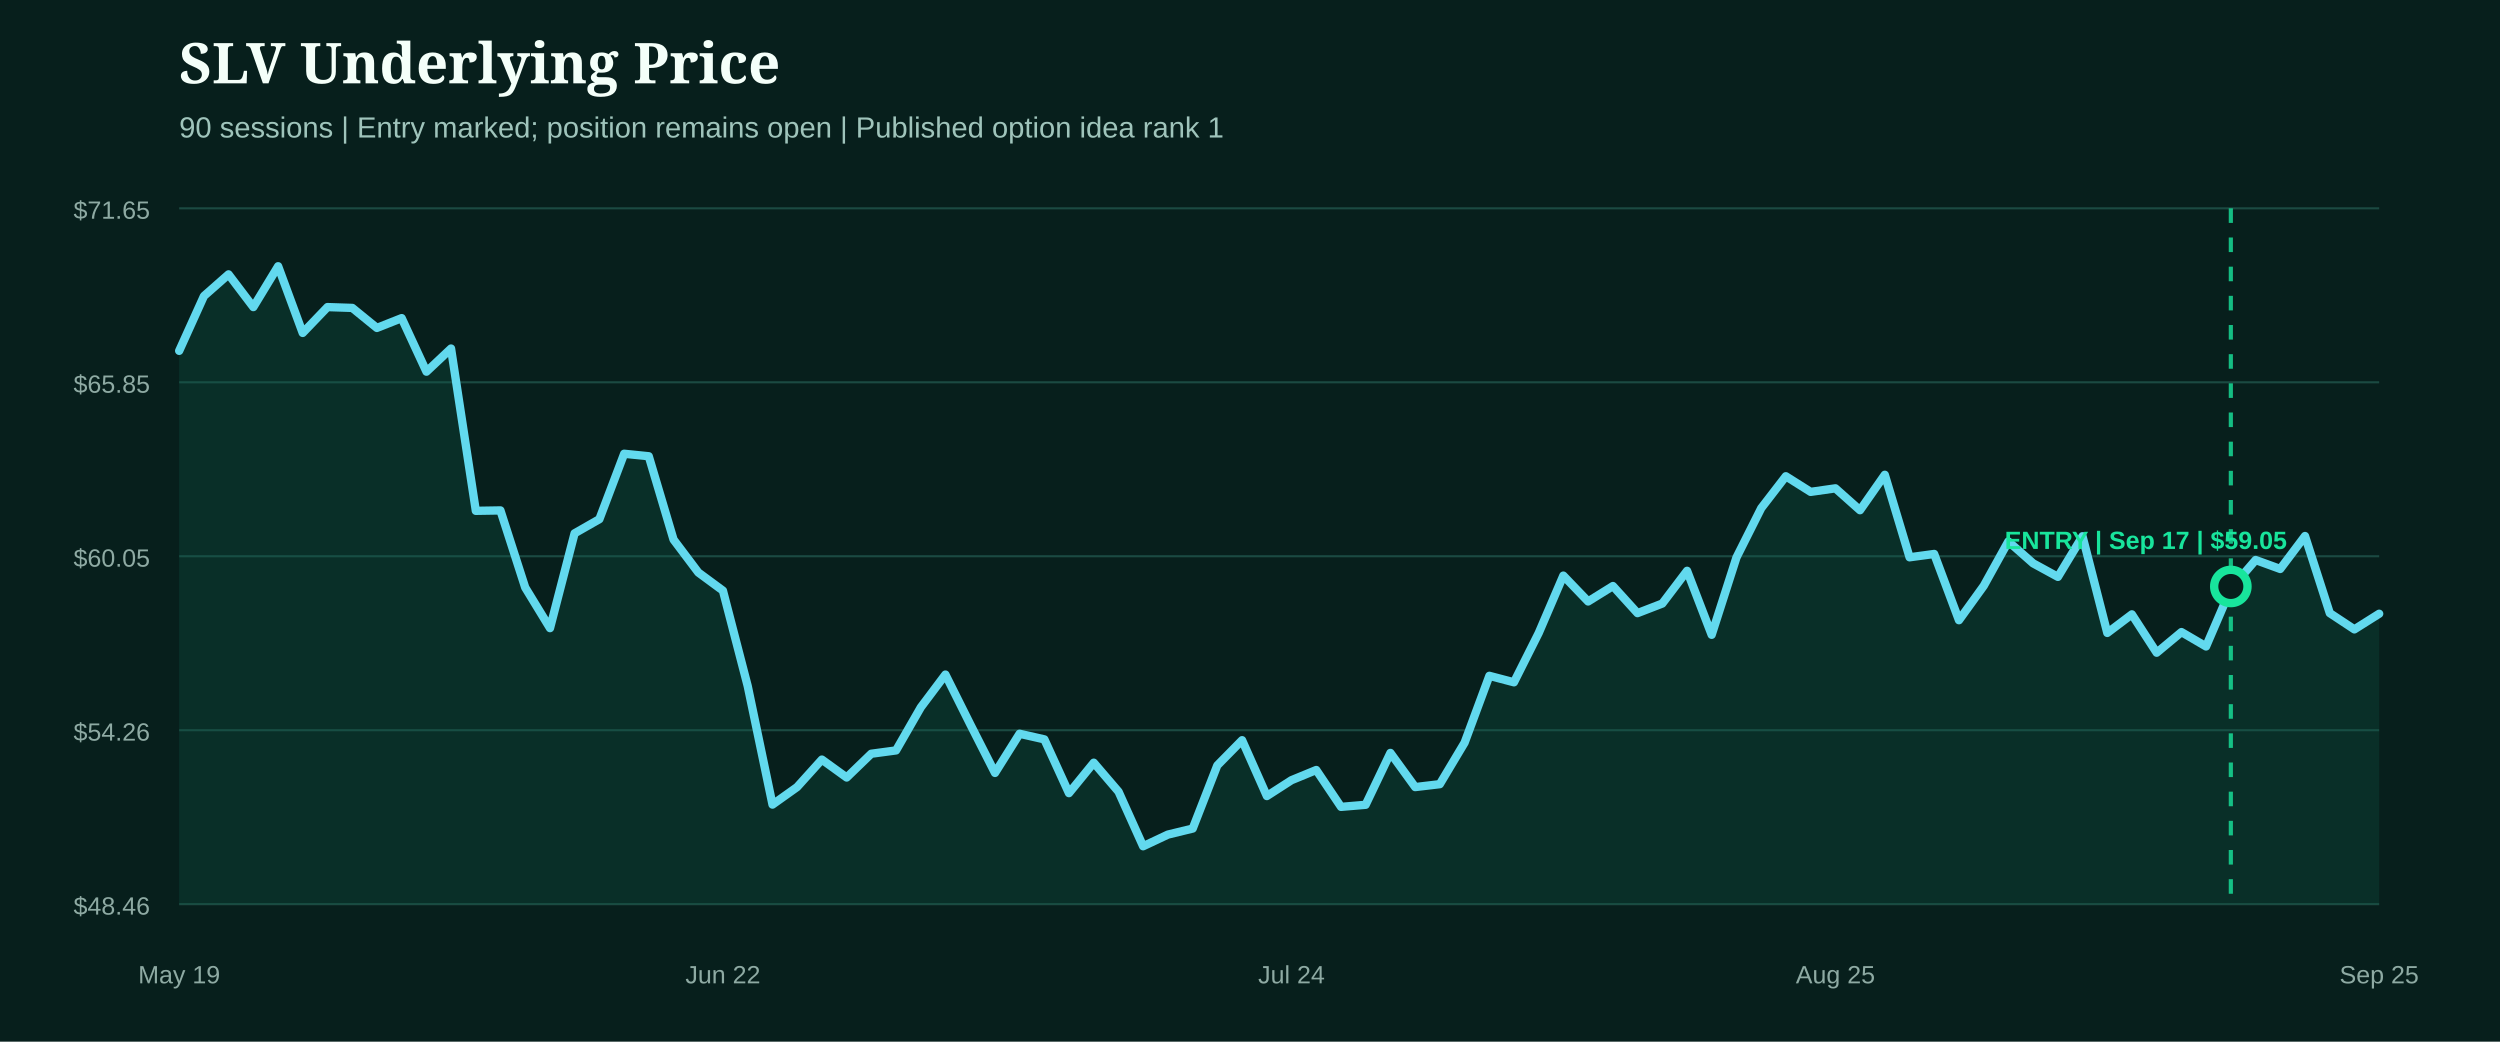
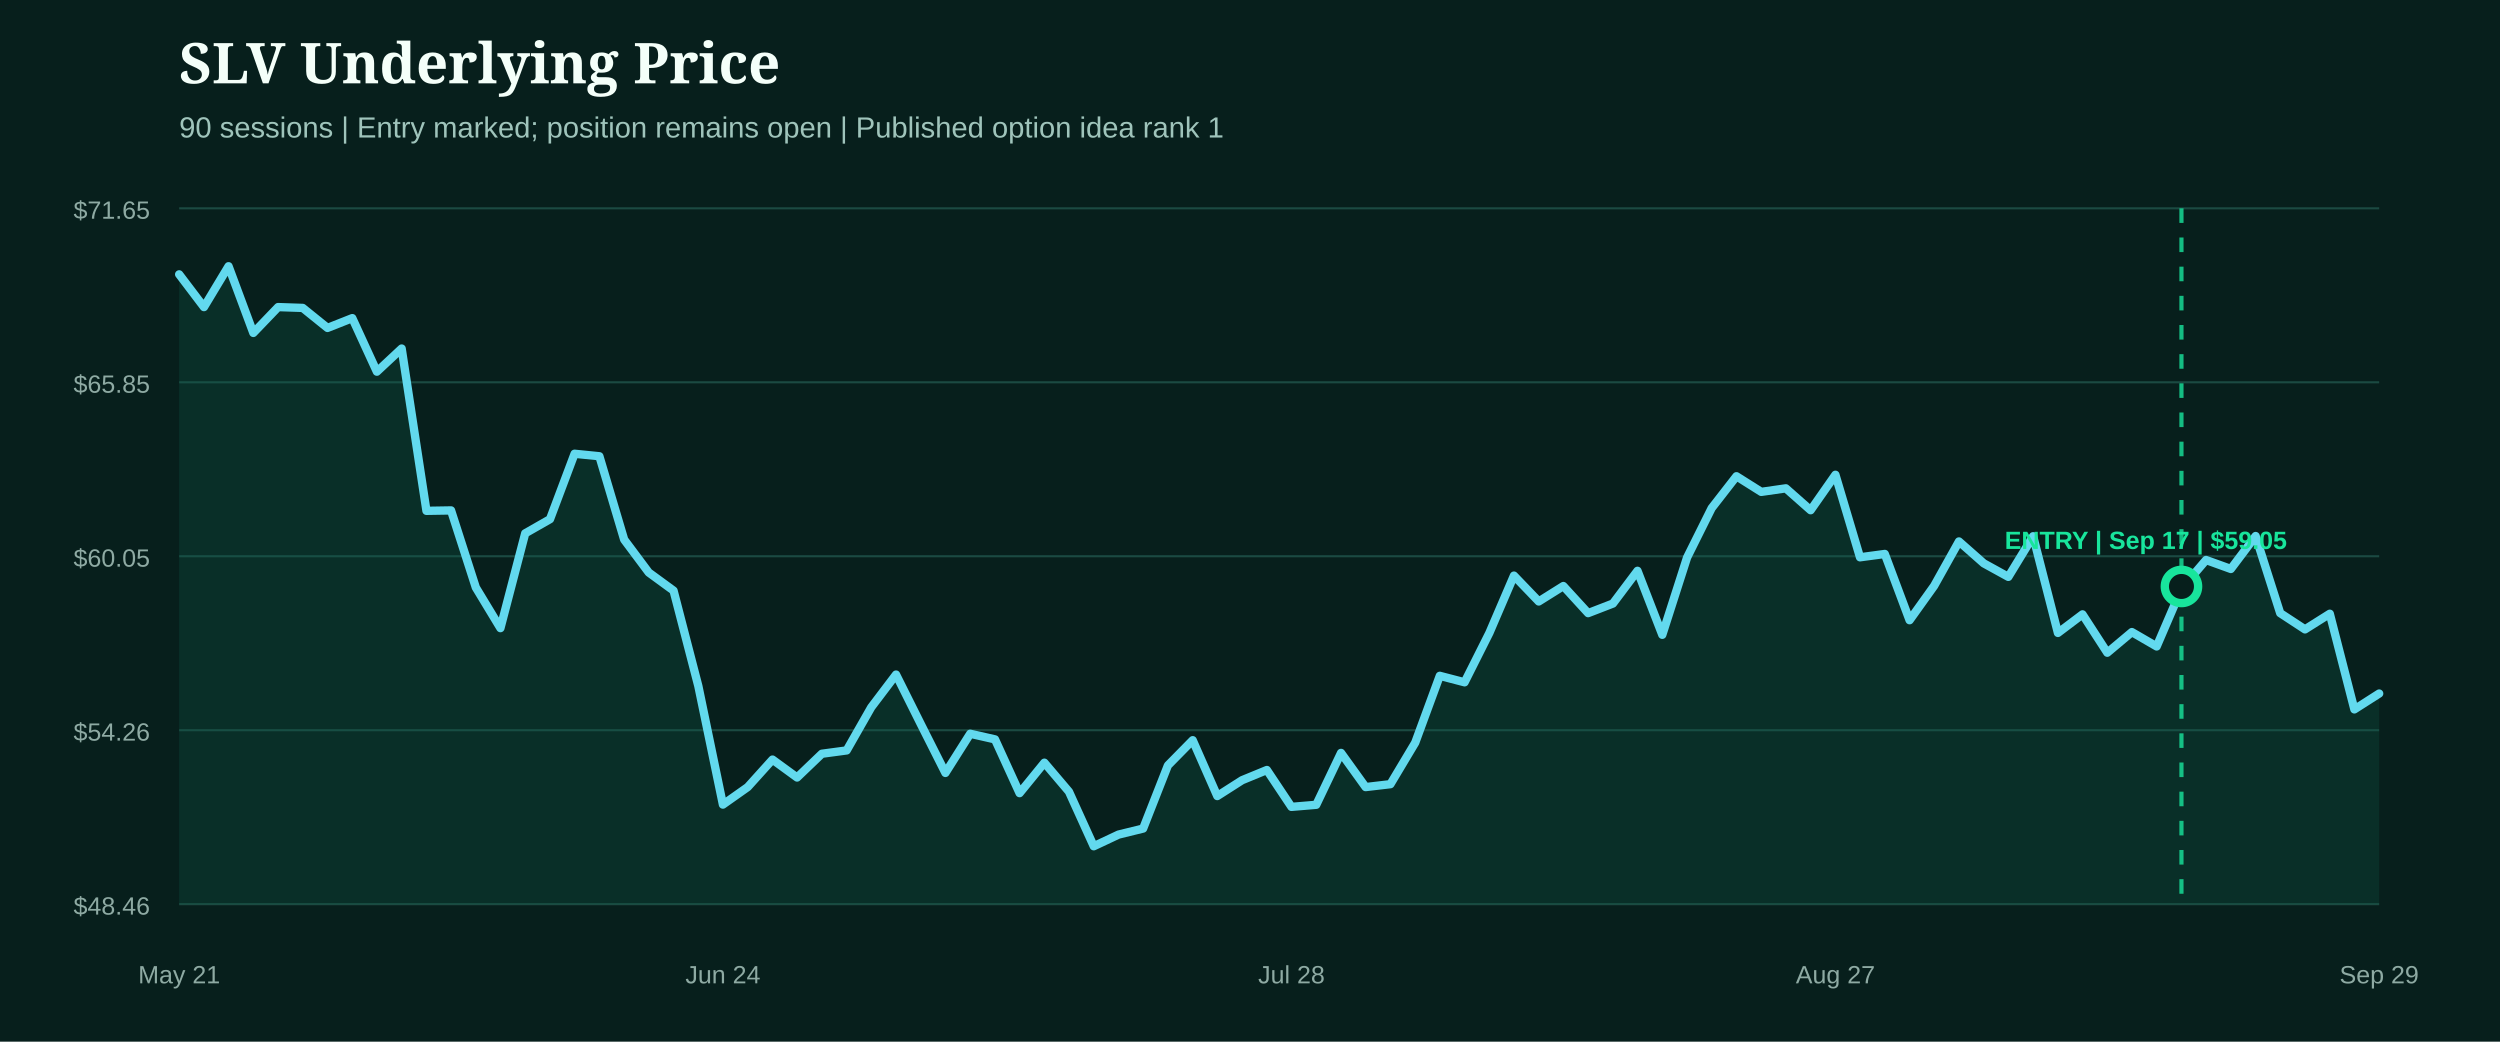
<svg xmlns="http://www.w3.org/2000/svg" width="1200" height="500" viewBox="0 0 1200 500" role="img" aria-label="SLV underlying price from entry">
  <rect width="1200" height="500" fill="#071f1c" />
  <style>.head{fill:#f4fff9;font:800 27px Georgia,serif}.sub{fill:#9fc4bb;font:14px Arial,sans-serif}.axis{fill:#8eaaa3;font:12px Arial,sans-serif}.marker{font:800 12px Arial,sans-serif}</style>
  <text x="86" y="40" class="head">SLV Underlying Price</text>
  <text x="86" y="66" class="sub">90 sessions | Entry marked; position remains open | Published option idea rank 1</text>
  <line x1="86" x2="1142" y1="100.0" y2="100.0" stroke="#1b4a42" stroke-width="1" />
  <text x="72" y="105.0" text-anchor="end" class="axis">$71.65</text>
  <line x1="86" x2="1142" y1="183.5" y2="183.5" stroke="#1b4a42" stroke-width="1" />
  <text x="72" y="188.5" text-anchor="end" class="axis">$65.85</text>
  <line x1="86" x2="1142" y1="267.0" y2="267.0" stroke="#1b4a42" stroke-width="1" />
  <text x="72" y="272.0" text-anchor="end" class="axis">$60.05</text>
  <line x1="86" x2="1142" y1="350.5" y2="350.5" stroke="#1b4a42" stroke-width="1" />
  <text x="72" y="355.5" text-anchor="end" class="axis">$54.26</text>
  <line x1="86" x2="1142" y1="434.0" y2="434.0" stroke="#1b4a42" stroke-width="1" />
  <text x="72" y="439.0" text-anchor="end" class="axis">$48.46</text>
-   <path d="M86.0,168.4 L97.9,142.1 L109.7,131.7 L121.6,147.4 L133.5,127.8 L145.3,159.8 L157.2,147.4 L169.1,147.8 L180.9,157.4 L192.8,152.7 L204.7,178.4 L216.5,167.3 L228.4,245.2 L240.2,245.0 L252.1,282.0 L264.0,301.5 L275.8,256.0 L287.7,249.2 L299.6,217.8 L311.4,219.0 L323.3,259.0 L335.2,274.8 L347.0,283.5 L358.9,329.3 L370.8,386.2 L382.6,377.8 L394.5,364.6 L406.4,373.2 L418.2,361.8 L430.1,360.2 L442.0,339.5 L453.8,323.8 L465.7,347.6 L477.6,371.0 L489.4,352.2 L501.3,354.9 L513.1,380.7 L525.0,366.1 L536.9,380.0 L548.7,406.2 L560.6,400.6 L572.5,397.7 L584.3,367.4 L596.2,355.3 L608.1,382.1 L619.9,374.5 L631.8,369.6 L643.7,387.3 L655.5,386.3 L667.4,361.4 L679.3,377.8 L691.1,376.4 L703.0,356.5 L714.9,324.4 L726.7,327.5 L738.6,303.8 L750.4,276.3 L762.3,288.7 L774.2,281.3 L786.0,294.3 L797.9,289.7 L809.8,274.0 L821.6,304.7 L833.5,267.6 L845.4,243.9 L857.2,228.6 L869.1,236.1 L881.0,234.4 L892.8,244.9 L904.7,227.9 L916.6,267.5 L928.4,265.9 L940.3,297.7 L952.2,281.2 L964.0,259.9 L975.9,270.4 L987.8,276.9 L999.6,257.4 L1011.5,303.8 L1023.3,294.9 L1035.2,313.3 L1047.1,303.4 L1058.9,310.3 L1070.8,282.6 L1082.7,268.8 L1094.5,273.1 L1106.4,257.3 L1118.3,294.3 L1130.1,302.1 L1142.0,294.6 L1142.0,434.0 L86.0,434.0 Z" fill="#0f5949" opacity="0.28" />
-   <path d="M86.0,168.4 L97.9,142.1 L109.7,131.7 L121.6,147.4 L133.5,127.8 L145.3,159.8 L157.2,147.4 L169.1,147.8 L180.9,157.4 L192.8,152.7 L204.7,178.4 L216.5,167.3 L228.4,245.2 L240.2,245.0 L252.1,282.0 L264.0,301.5 L275.8,256.0 L287.7,249.2 L299.6,217.8 L311.4,219.0 L323.3,259.0 L335.2,274.8 L347.0,283.5 L358.9,329.3 L370.8,386.2 L382.6,377.8 L394.5,364.6 L406.4,373.2 L418.2,361.8 L430.1,360.2 L442.0,339.5 L453.8,323.8 L465.7,347.6 L477.6,371.0 L489.4,352.2 L501.3,354.9 L513.1,380.7 L525.0,366.1 L536.9,380.0 L548.7,406.2 L560.6,400.6 L572.5,397.7 L584.3,367.4 L596.2,355.3 L608.1,382.1 L619.9,374.5 L631.8,369.6 L643.7,387.3 L655.5,386.3 L667.4,361.4 L679.3,377.8 L691.1,376.4 L703.0,356.5 L714.9,324.4 L726.7,327.5 L738.6,303.8 L750.4,276.3 L762.3,288.7 L774.2,281.3 L786.0,294.3 L797.9,289.7 L809.8,274.0 L821.6,304.7 L833.5,267.6 L845.4,243.9 L857.2,228.6 L869.1,236.1 L881.0,234.4 L892.8,244.9 L904.7,227.9 L916.6,267.5 L928.4,265.9 L940.3,297.7 L952.2,281.2 L964.0,259.9 L975.9,270.4 L987.8,276.9 L999.6,257.4 L1011.5,303.8 L1023.3,294.9 L1035.2,313.3 L1047.1,303.4 L1058.9,310.3 L1070.8,282.6 L1082.7,268.8 L1094.5,273.1 L1106.4,257.3 L1118.3,294.3 L1130.1,302.1 L1142.0,294.6" fill="none" stroke="#62d9ee" stroke-width="4" stroke-linecap="round" stroke-linejoin="round" />
+   <path d="M86.0,131.7 L97.9,147.4 L109.7,127.8 L121.6,159.8 L133.5,147.4 L145.3,147.8 L157.2,157.4 L169.1,152.7 L180.9,178.4 L192.8,167.3 L204.7,245.2 L216.5,245.0 L228.4,282.0 L240.2,301.5 L252.1,256.0 L264.0,249.2 L275.8,217.8 L287.7,219.0 L299.6,259.0 L311.4,274.8 L323.3,283.5 L335.2,329.3 L347.0,386.2 L358.9,377.8 L370.8,364.6 L382.6,373.2 L394.5,361.8 L406.4,360.2 L418.2,339.5 L430.1,323.8 L442.0,347.6 L453.8,371.0 L465.7,352.2 L477.6,354.9 L489.4,380.7 L501.3,366.1 L513.1,380.0 L525.0,406.2 L536.9,400.6 L548.7,397.7 L560.6,367.4 L572.5,355.3 L584.3,382.1 L596.2,374.5 L608.1,369.6 L619.9,387.3 L631.8,386.3 L643.7,361.4 L655.5,377.8 L667.4,376.4 L679.3,356.5 L691.1,324.4 L703.0,327.5 L714.9,303.8 L726.7,276.3 L738.6,288.7 L750.4,281.3 L762.3,294.3 L774.2,289.7 L786.0,274.0 L797.9,304.7 L809.8,267.6 L821.6,243.9 L833.5,228.6 L845.4,236.1 L857.2,234.4 L869.1,244.9 L881.0,227.9 L892.8,267.5 L904.7,265.9 L916.6,297.7 L928.4,281.2 L940.3,259.9 L952.2,270.4 L964.0,276.9 L975.9,257.4 L987.8,303.8 L999.6,294.9 L1011.5,313.3 L1023.3,303.4 L1035.2,310.3 L1047.1,282.6 L1058.9,268.8 L1070.8,273.1 L1082.7,257.3 L1094.5,294.3 L1106.4,302.1 L1118.3,294.6 L1130.1,340.5 L1142.0,332.9 L1142.0,434.0 L86.0,434.0 Z" fill="#0f5949" opacity="0.28" />
+   <path d="M86.0,131.7 L97.9,147.4 L109.7,127.8 L121.6,159.8 L133.5,147.4 L145.3,147.8 L157.2,157.4 L169.1,152.7 L180.9,178.4 L192.8,167.3 L204.7,245.2 L216.5,245.0 L228.4,282.0 L240.2,301.5 L252.1,256.0 L264.0,249.2 L275.8,217.8 L287.7,219.0 L299.6,259.0 L311.4,274.8 L323.3,283.5 L335.2,329.3 L347.0,386.2 L358.9,377.8 L370.8,364.6 L382.6,373.2 L394.5,361.8 L406.4,360.2 L418.2,339.5 L430.1,323.8 L442.0,347.6 L453.8,371.0 L465.7,352.2 L477.6,354.9 L489.4,380.7 L501.3,366.1 L513.1,380.0 L525.0,406.2 L536.9,400.6 L548.7,397.7 L560.6,367.4 L572.5,355.3 L584.3,382.1 L596.2,374.5 L608.1,369.6 L619.9,387.3 L631.8,386.3 L643.7,361.4 L655.5,377.8 L667.4,376.4 L679.3,356.5 L691.1,324.4 L703.0,327.5 L714.9,303.8 L726.7,276.3 L738.6,288.7 L750.4,281.3 L762.3,294.3 L774.2,289.7 L786.0,274.0 L797.9,304.7 L809.8,267.6 L821.6,243.9 L833.5,228.6 L845.4,236.1 L857.2,234.4 L869.1,244.9 L881.0,227.9 L892.8,267.5 L904.7,265.9 L916.6,297.7 L928.4,281.2 L940.3,259.9 L952.2,270.4 L964.0,276.9 L975.9,257.4 L987.8,303.8 L999.6,294.9 L1011.5,313.3 L1023.3,303.4 L1035.2,310.3 L1047.1,282.6 L1058.9,268.8 L1070.8,273.1 L1082.7,257.3 L1094.5,294.3 L1106.4,302.1 L1118.3,294.6 L1130.1,340.5 L1142.0,332.9" fill="none" stroke="#62d9ee" stroke-width="4" stroke-linecap="round" stroke-linejoin="round" />
  <g>
-     <line x1="1070.8" x2="1070.8" y1="100" y2="434" stroke="#18e59c" stroke-width="2" stroke-dasharray="7 7" opacity="0.8" />
-     <circle cx="1070.8" cy="281.5" r="8" fill="#071f1c" stroke="#18e59c" stroke-width="4" />
+     <line x1="1047.1" x2="1047.1" y1="100" y2="434" stroke="#18e59c" stroke-width="2" stroke-dasharray="7 7" opacity="0.8" />
+     <circle cx="1047.1" cy="281.5" r="8" fill="#071f1c" stroke="#18e59c" stroke-width="4" />
    <text x="1030.0" y="263.5" text-anchor="middle" class="marker" fill="#18e59c">ENTRY | Sep 17 | $59.05</text>
  </g>
-   <text x="86.0" y="472" text-anchor="middle" class="axis">May 19</text>
-   <text x="347.0" y="472" text-anchor="middle" class="axis">Jun 22</text>
-   <text x="619.9" y="472" text-anchor="middle" class="axis">Jul 24</text>
-   <text x="881.0" y="472" text-anchor="middle" class="axis">Aug 25</text>
-   <text x="1142.0" y="472" text-anchor="middle" class="axis">Sep 25</text>
+   <text x="86.0" y="472" text-anchor="middle" class="axis">May 21</text>
+   <text x="347.0" y="472" text-anchor="middle" class="axis">Jun 24</text>
+   <text x="619.9" y="472" text-anchor="middle" class="axis">Jul 28</text>
+   <text x="881.0" y="472" text-anchor="middle" class="axis">Aug 27</text>
+   <text x="1142.0" y="472" text-anchor="middle" class="axis">Sep 29</text>
</svg>
